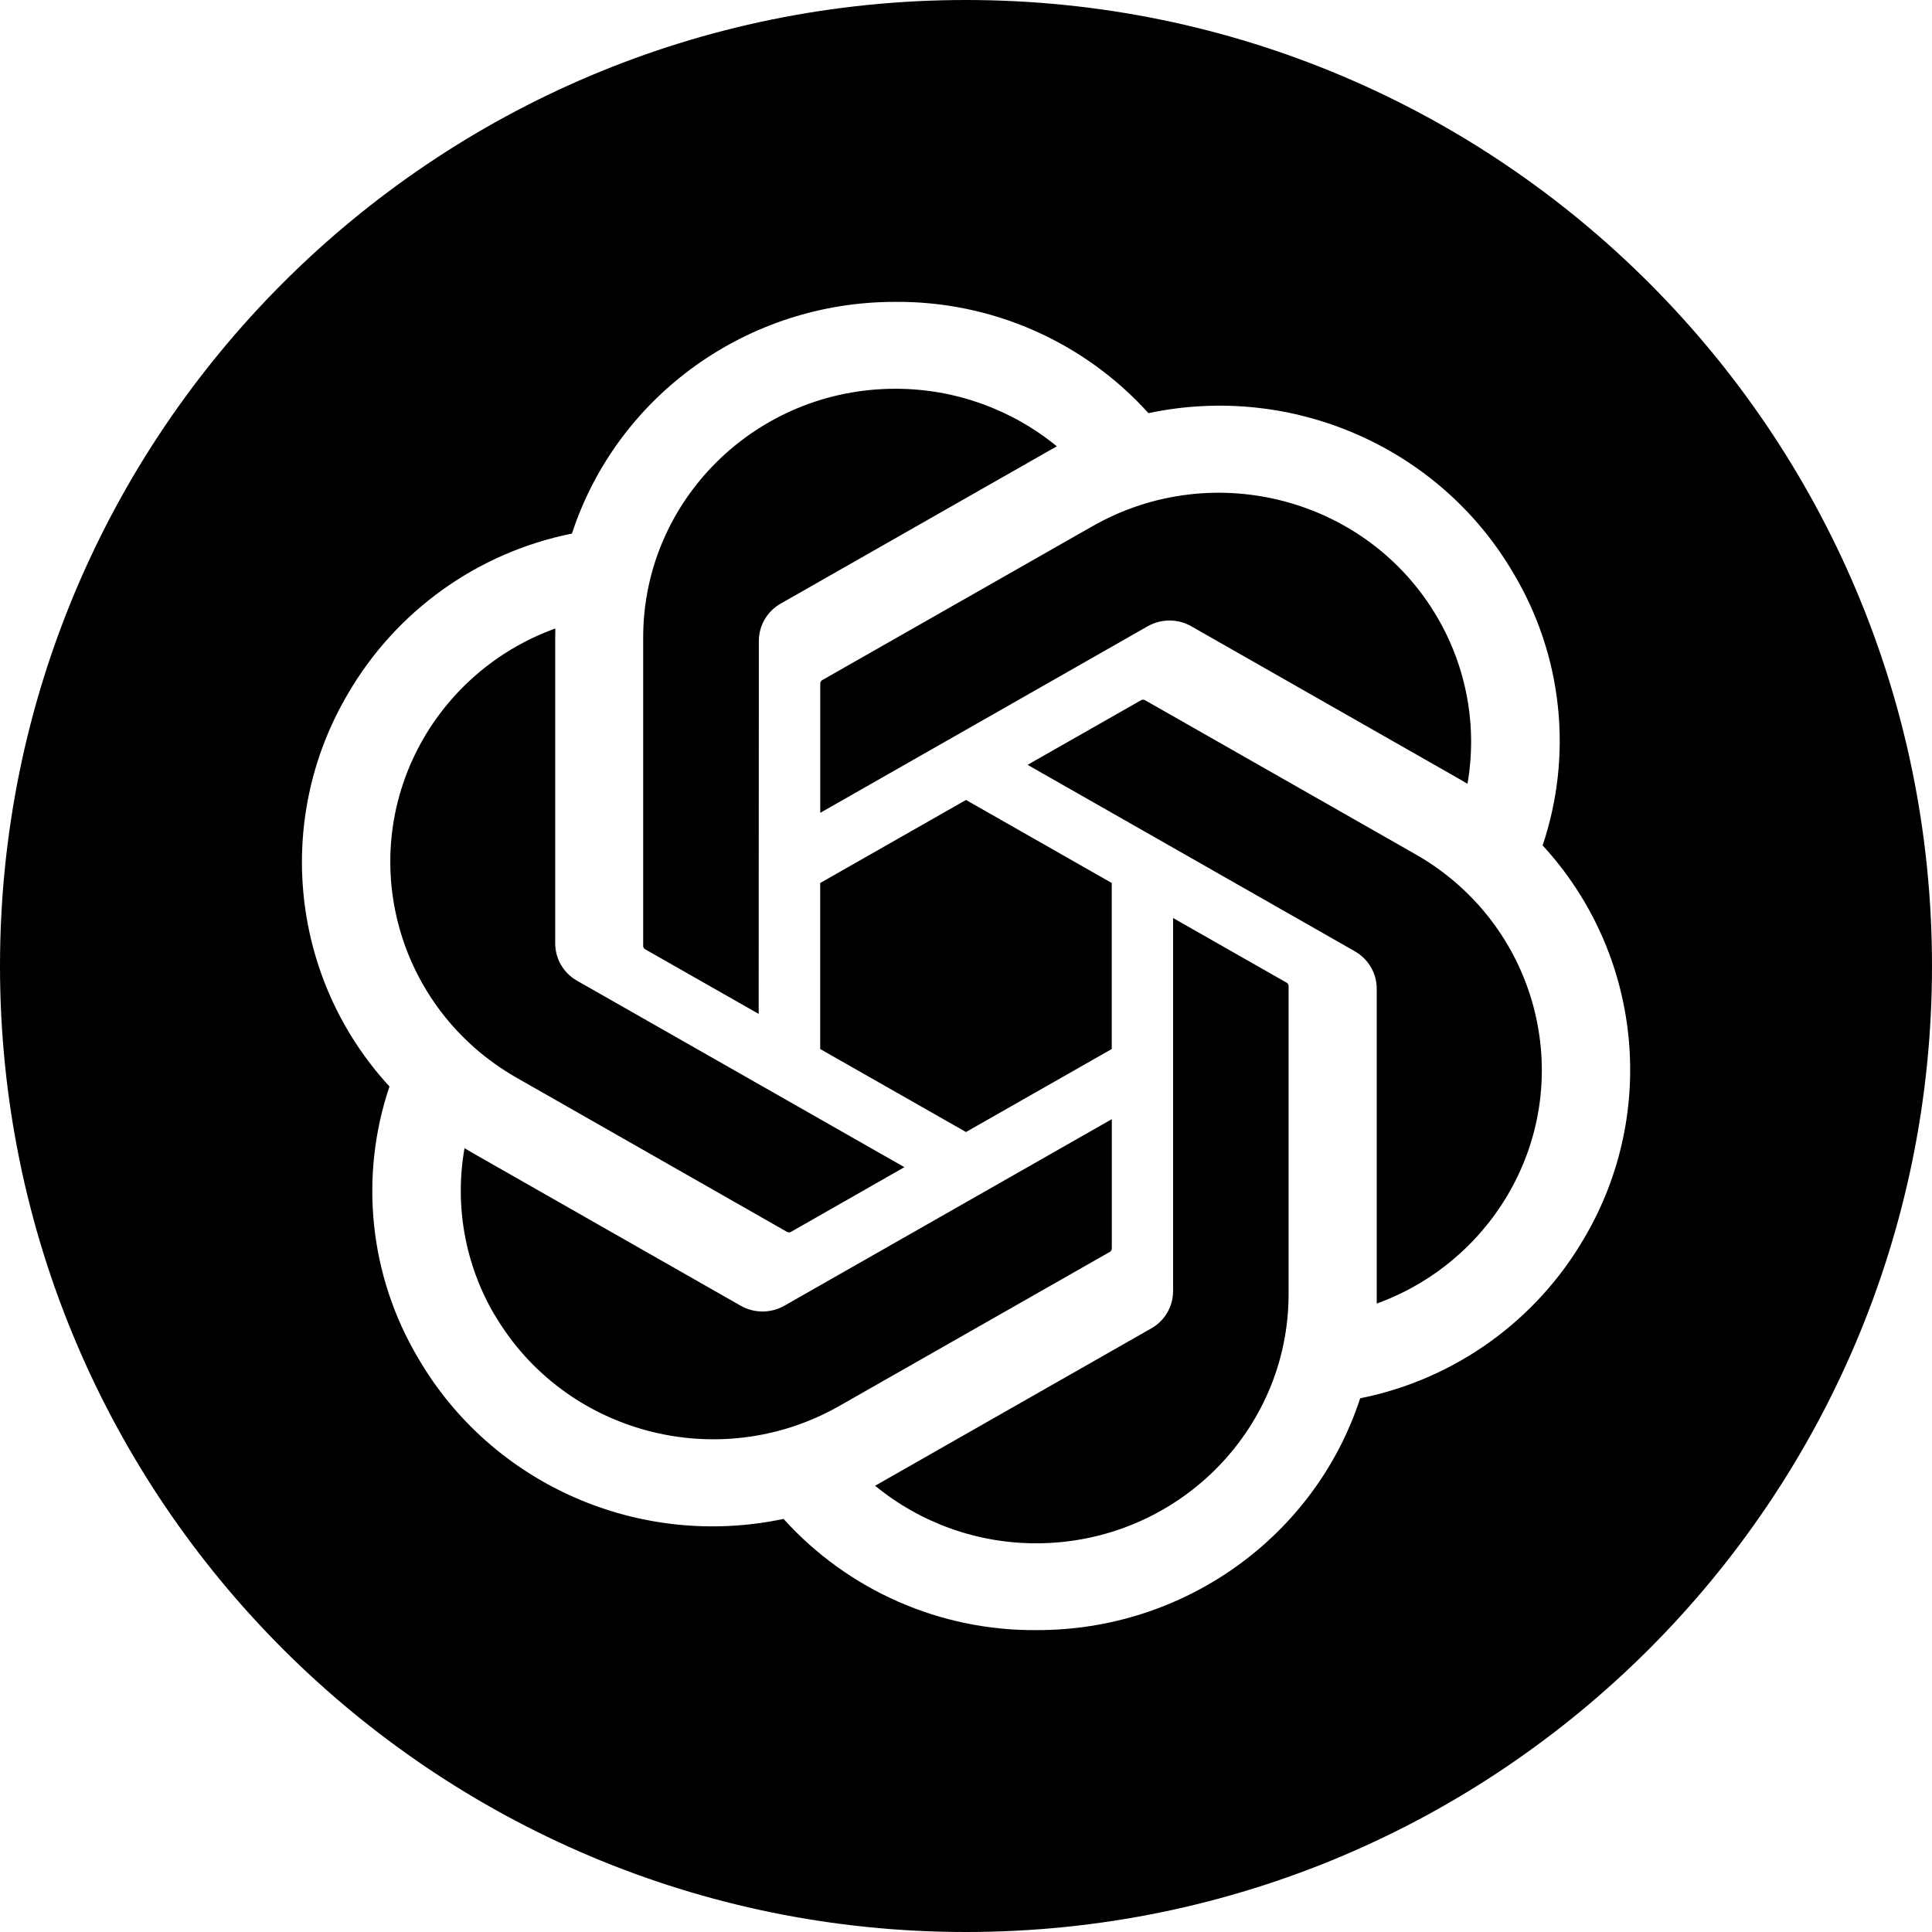
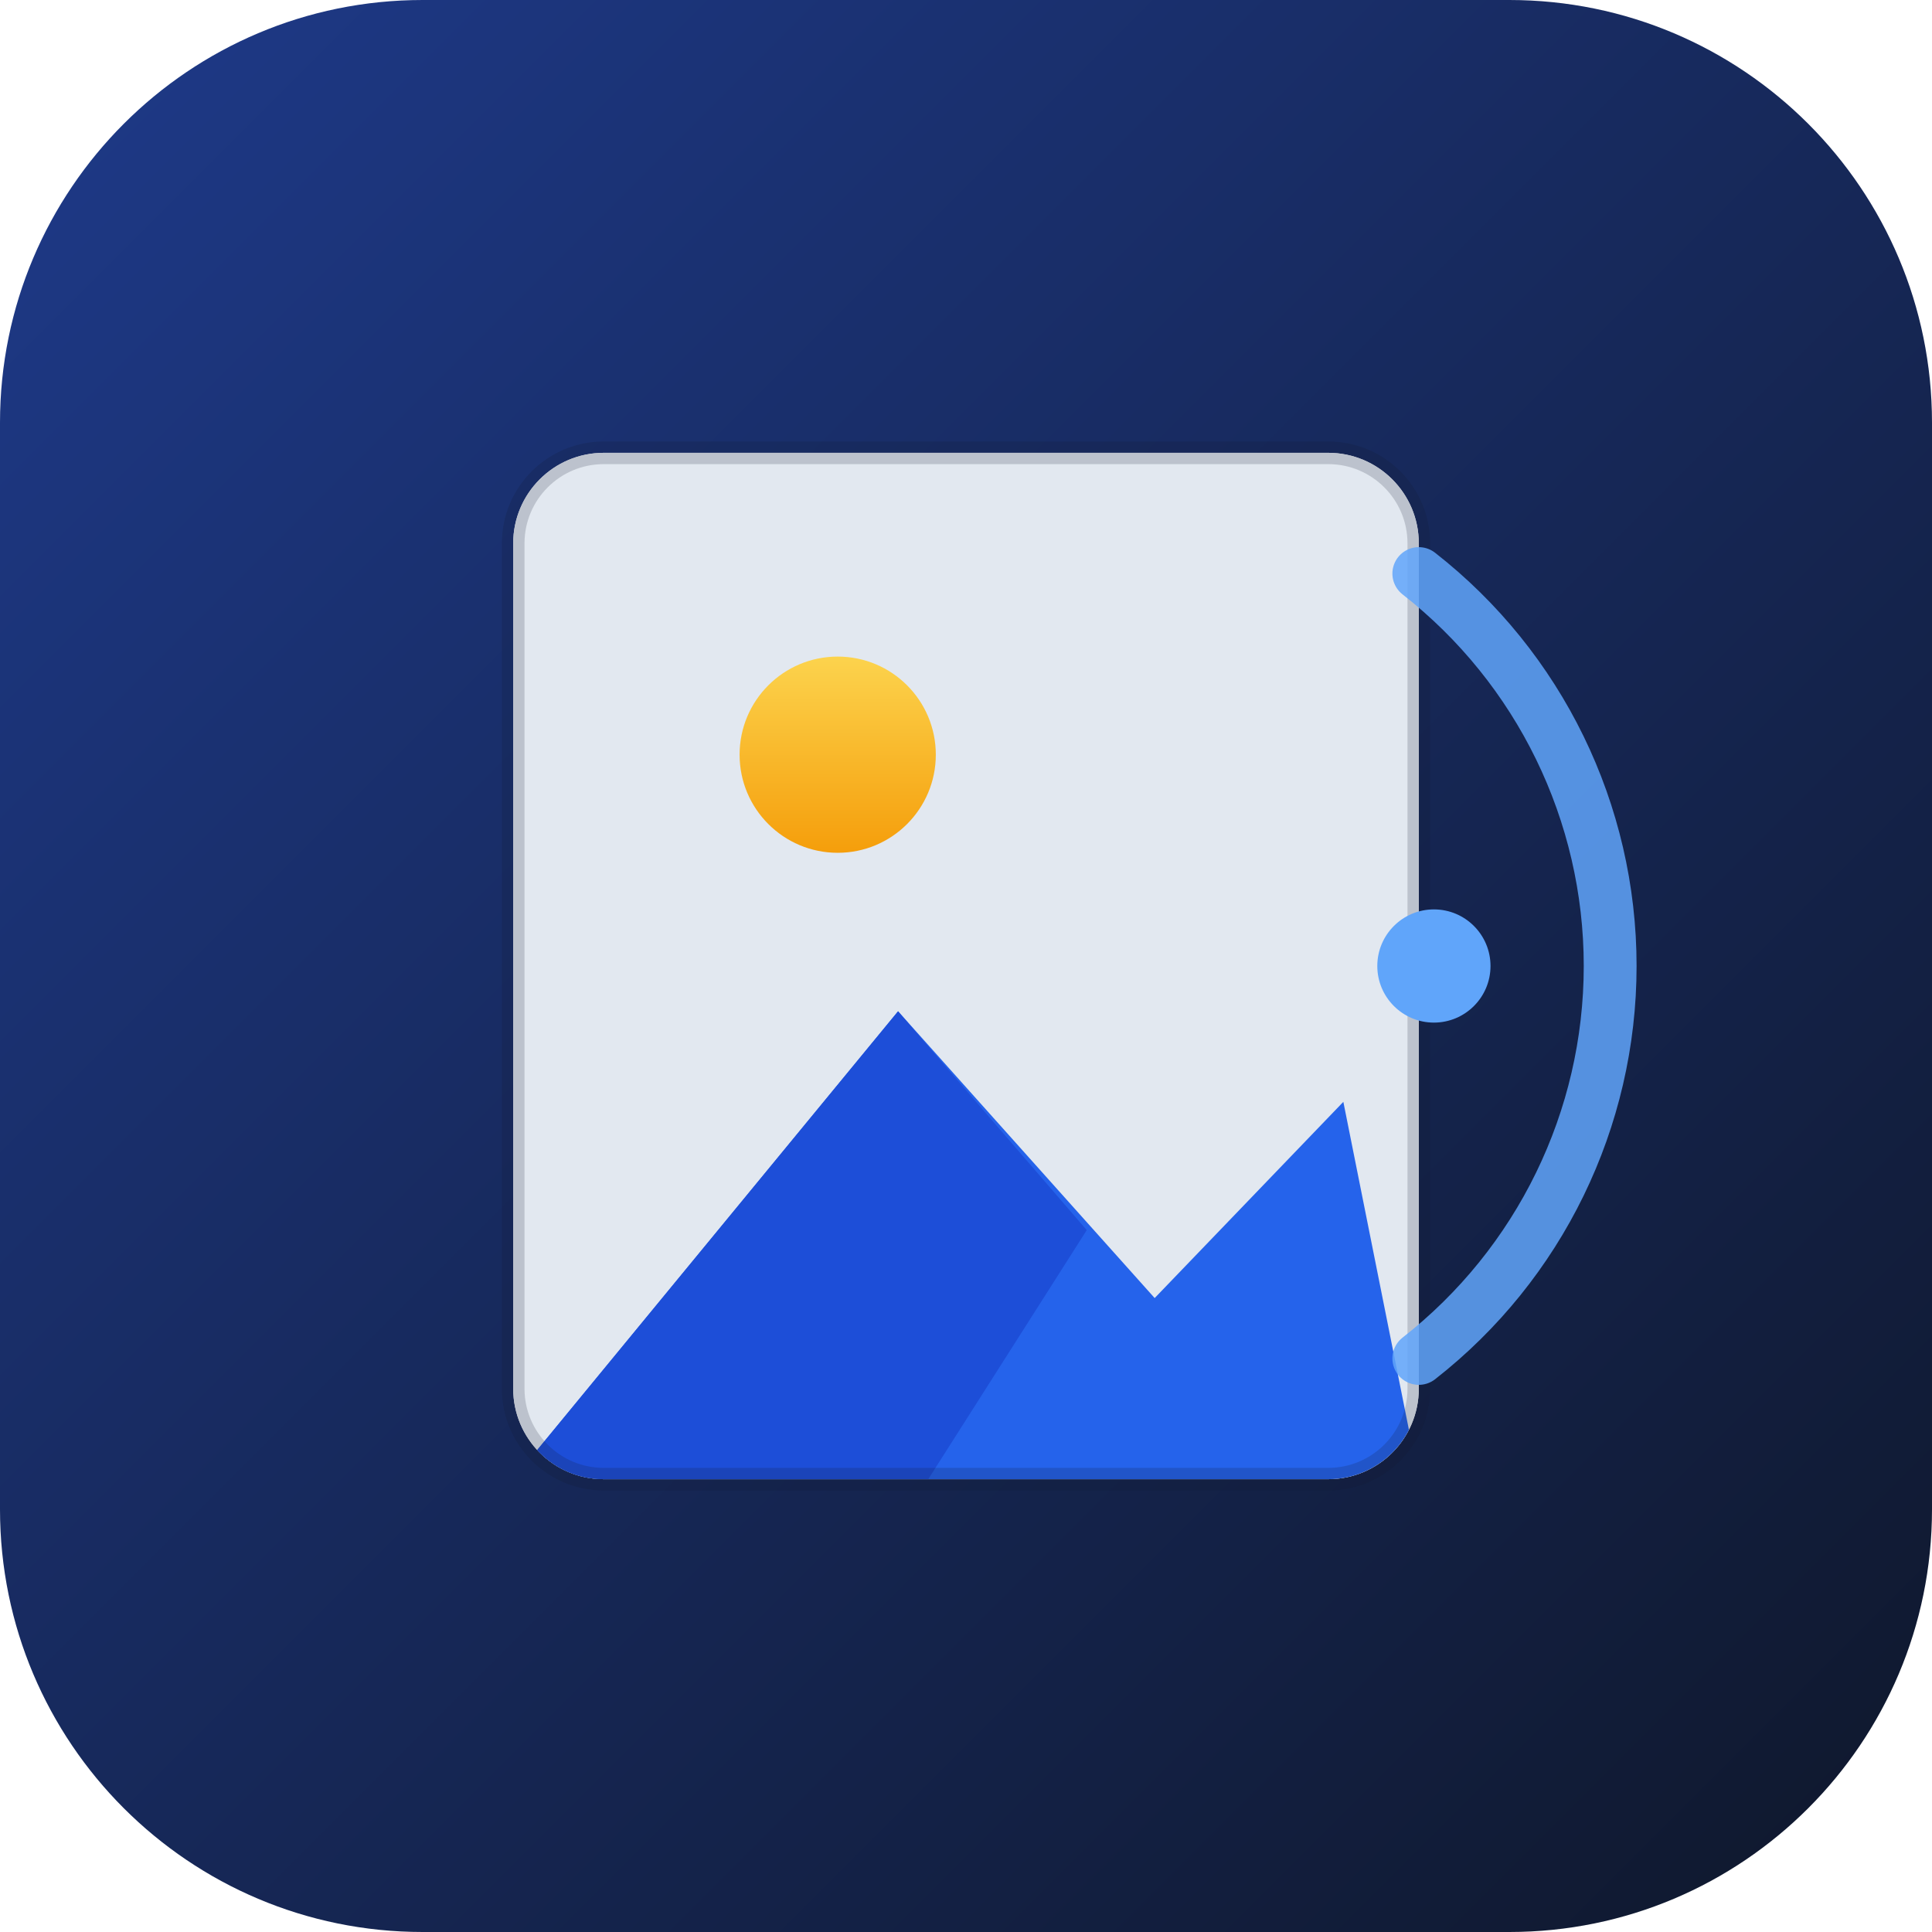
- <svg xmlns="http://www.w3.org/2000/svg" width="64" height="64">
-   <rect width="64" height="64" fill="black" rx="32" />
-   <svg fill="currentColor" fill-rule="evenodd" height="48" width="48" viewBox="0 0 24 24" x="8" y="8" style="color: rgb(255, 255, 255);">
-     <path d="M21.55 10.004a5.416 5.416 0 00-.478-4.501c-1.217-2.09-3.662-3.166-6.05-2.66A5.59 5.59 0 0010.831 1C8.39.995 6.224 2.546 5.473 4.838A5.553 5.553 0 001.76 7.496a5.487 5.487 0 00.691 6.5 5.416 5.416 0 00.477 4.502c1.217 2.09 3.662 3.165 6.05 2.66A5.586 5.586 0 0013.168 23c2.443.006 4.61-1.546 5.361-3.84a5.553 5.553 0 003.715-2.66 5.488 5.488 0 00-.693-6.497v.001zm-8.381 11.558a4.199 4.199 0 01-2.675-.954c.034-.018.093-.05.132-.074l4.44-2.53a.71.71 0 00.364-.623v-6.176l1.877 1.069c.02.01.033.029.036.05v5.115c-.003 2.274-1.87 4.118-4.174 4.123zM4.192 17.78a4.059 4.059 0 01-.498-2.763c.032.02.09.055.131.078l4.44 2.53c.225.13.504.13.73 0l5.42-3.088v2.138a.068.068 0 01-.027.057L9.9 19.288c-1.999 1.136-4.552.46-5.707-1.51h-.001zM3.023 8.216A4.15 4.15 0 015.198 6.41l-.002.151v5.06a.711.711 0 00.364.624l5.42 3.087-1.876 1.07a.067.067 0 01-.063.005l-4.489-2.559c-1.995-1.14-2.679-3.658-1.53-5.63h.001zm15.417 3.54l-5.42-3.088L14.896 7.6a.067.067 0 01.063-.006l4.489 2.557c1.998 1.14 2.683 3.662 1.529 5.633a4.163 4.163 0 01-2.174 1.807V12.38a.71.71 0 00-.363-.623zm1.867-2.773a6.04 6.04 0 00-.132-.078l-4.44-2.53a.731.731 0 00-.729 0l-5.42 3.088V7.325a.068.068 0 01.027-.057L14.1 4.713c2-1.137 4.555-.46 5.707 1.513.487.833.664 1.809.499 2.757h.001zm-11.741 3.81l-1.877-1.068a.065.065 0 01-.036-.051V6.559c.001-2.277 1.873-4.122 4.181-4.12.976 0 1.92.338 2.671.954-.034.018-.092.05-.131.073l-4.44 2.53a.71.71 0 00-.365.623l-.003 6.173v.002zm1.02-2.168L12 9.25l2.414 1.375v2.75L12 14.75l-2.415-1.375v-2.75z" />
-   </svg>
+ <svg xmlns="http://www.w3.org/2000/svg" width="512" height="512" viewBox="0 0 512 512" role="img" aria-label="Image Workbench">
+   <defs>
+     <linearGradient id="bg" x1="0" y1="0" x2="1" y2="1">
+       <stop offset="0" stop-color="#1e3a8a" />
+       <stop offset="1" stop-color="#0f172a" />
+     </linearGradient>
+     <linearGradient id="sun" x1="0" y1="0" x2="0" y2="1">
+       <stop offset="0" stop-color="#fcd34d" />
+       <stop offset="1" stop-color="#f59e0b" />
+     </linearGradient>
+     <clipPath id="frame">
+       <rect x="136" y="120" width="240" height="272" rx="24" />
+     </clipPath>
+   </defs>
+   <rect width="512" height="512" rx="112" fill="url(#bg)" />
+   <rect x="136" y="120" width="240" height="272" rx="24" fill="#f8fafc" />
+   <g clip-path="url(#frame)">
+     <rect x="136" y="120" width="240" height="272" fill="#e2e8f0" />
+     <circle cx="222" cy="200" r="26" fill="url(#sun)" />
+     <path d="M136 392 L238 268 L306 344 L356 292 L376 392 Z" fill="#2563eb" />
+     <path d="M136 392 L238 268 L288 326 L246 392 Z" fill="#1d4ed8" />
+   </g>
+   <rect x="136" y="120" width="240" height="272" rx="24" fill="none" stroke="#0f172a" stroke-width="6" opacity="0.18" />
+   <path d="M376 152 A 132 132 0 0 1 376 360" fill="none" stroke="#60a5fa" stroke-width="14" stroke-linecap="round" opacity="0.85" />
+   <circle cx="380" cy="256" r="15" fill="#60a5fa" />
</svg>
